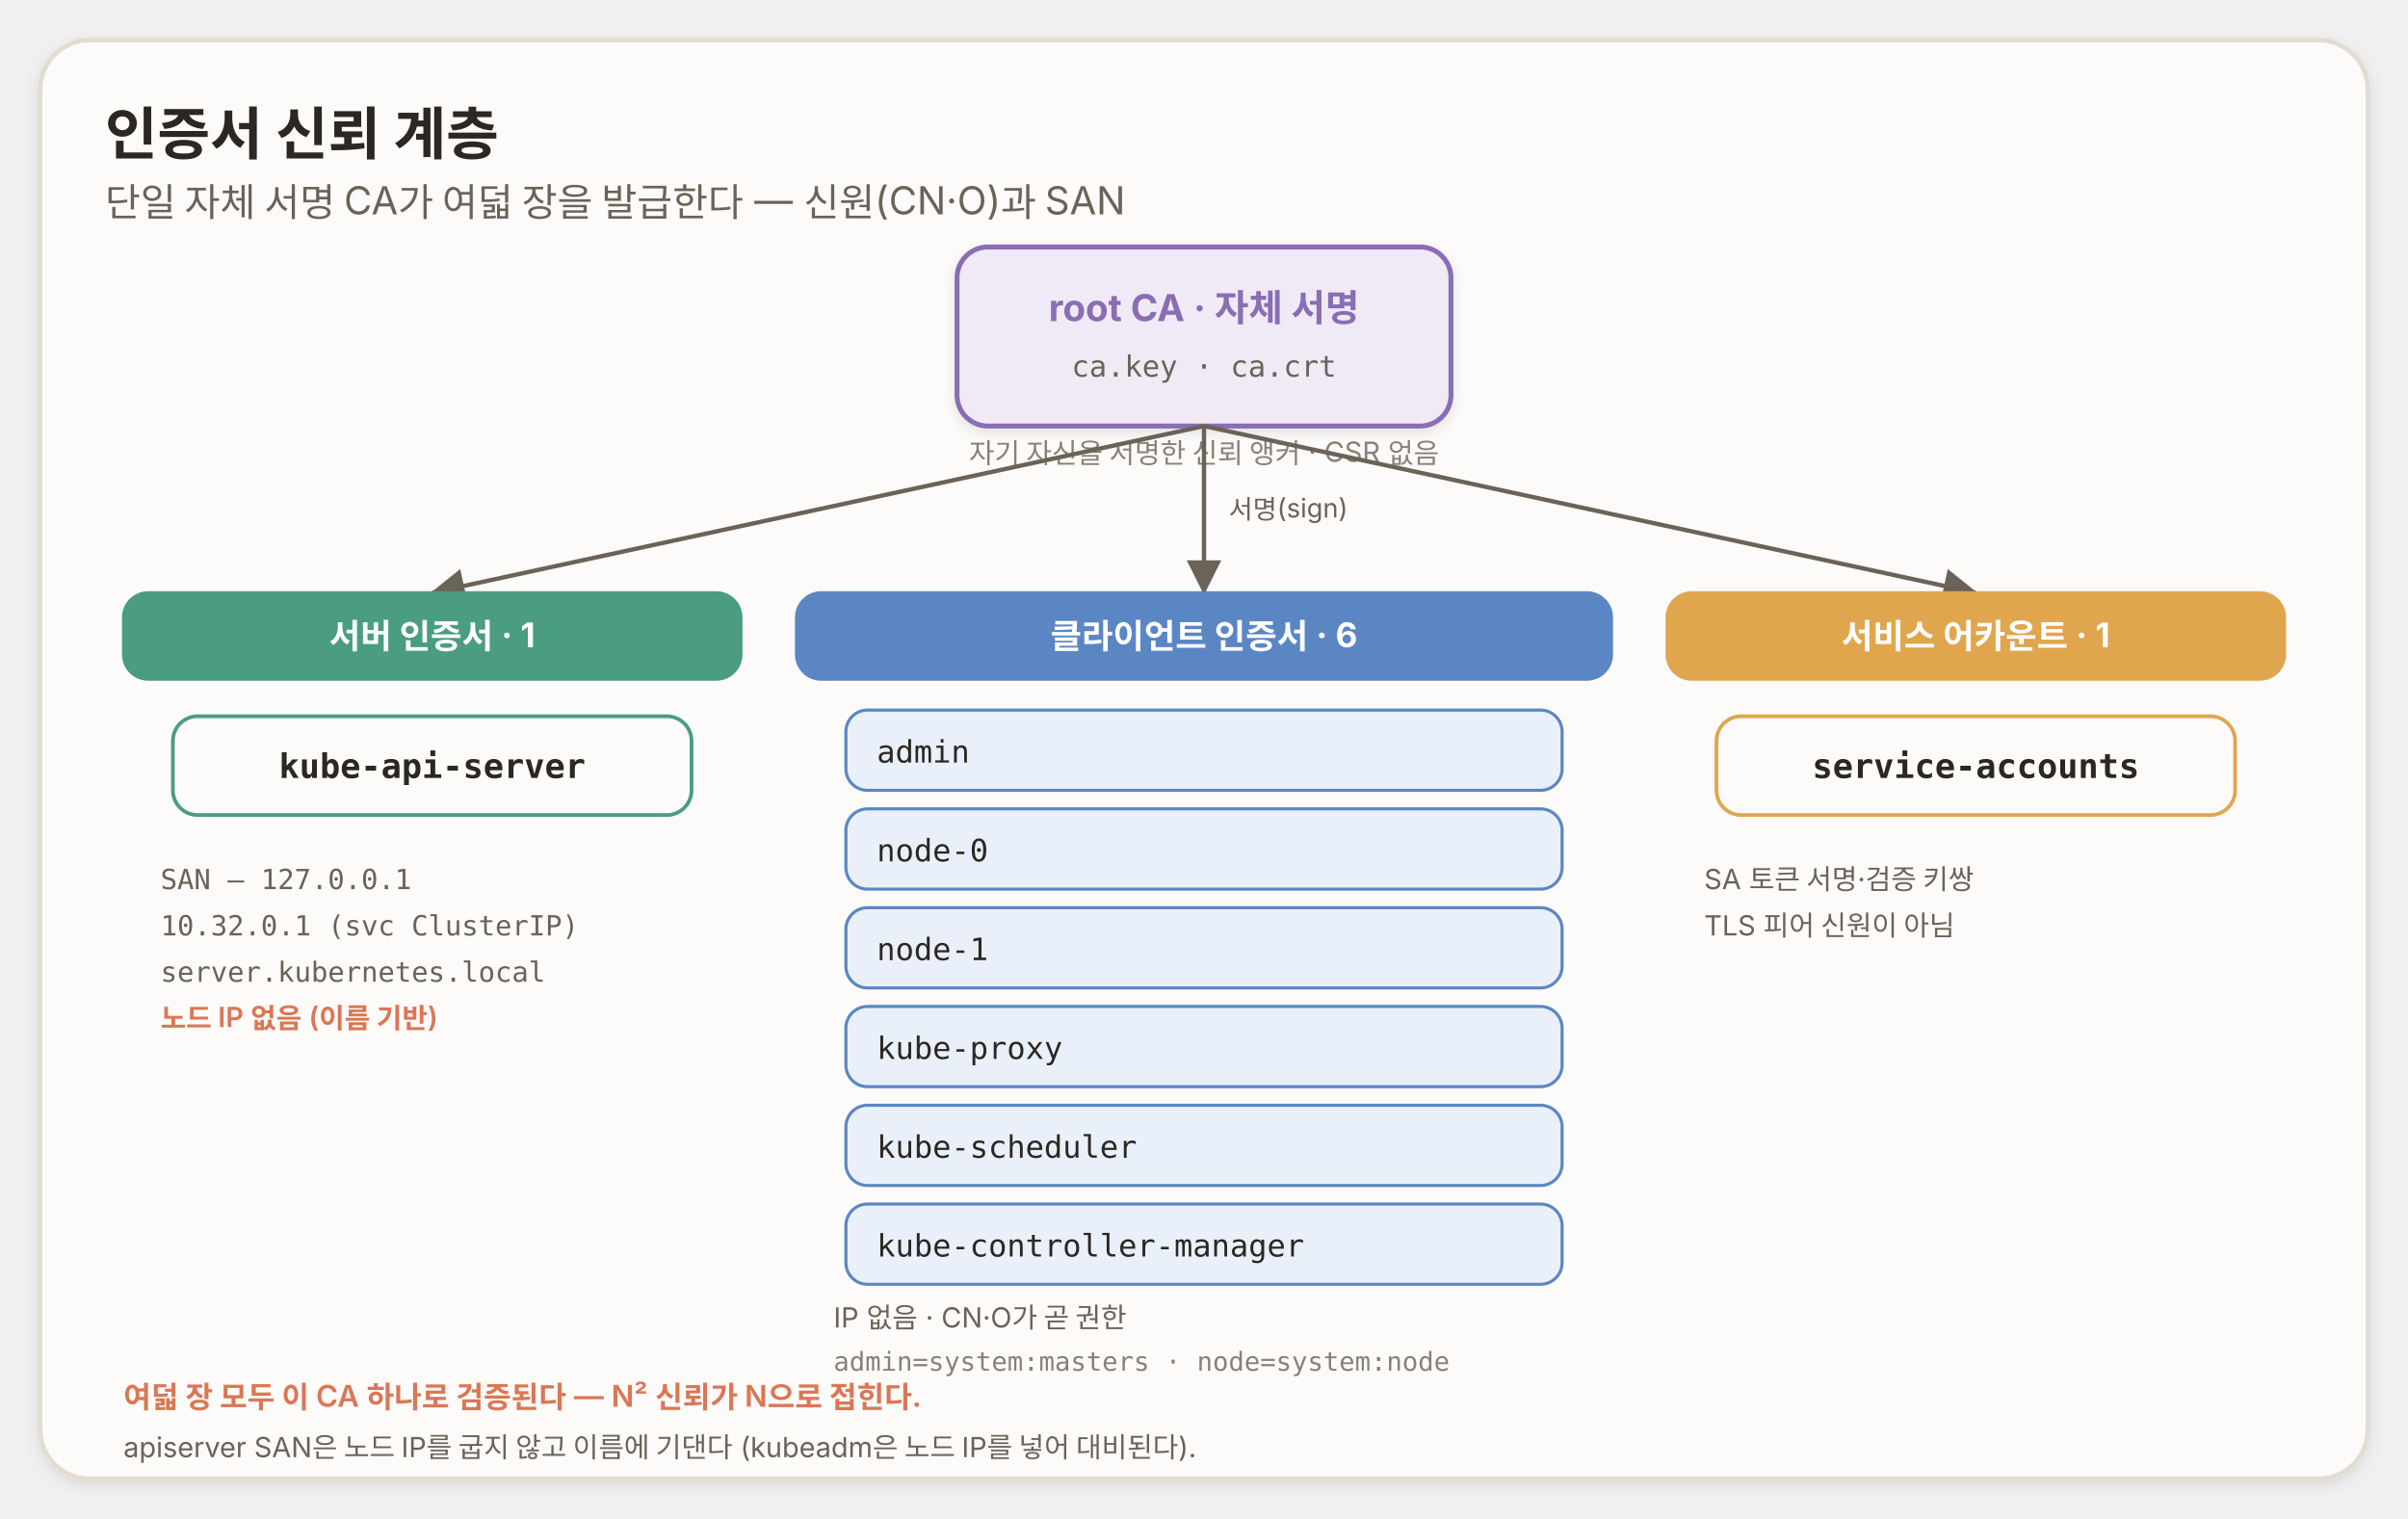
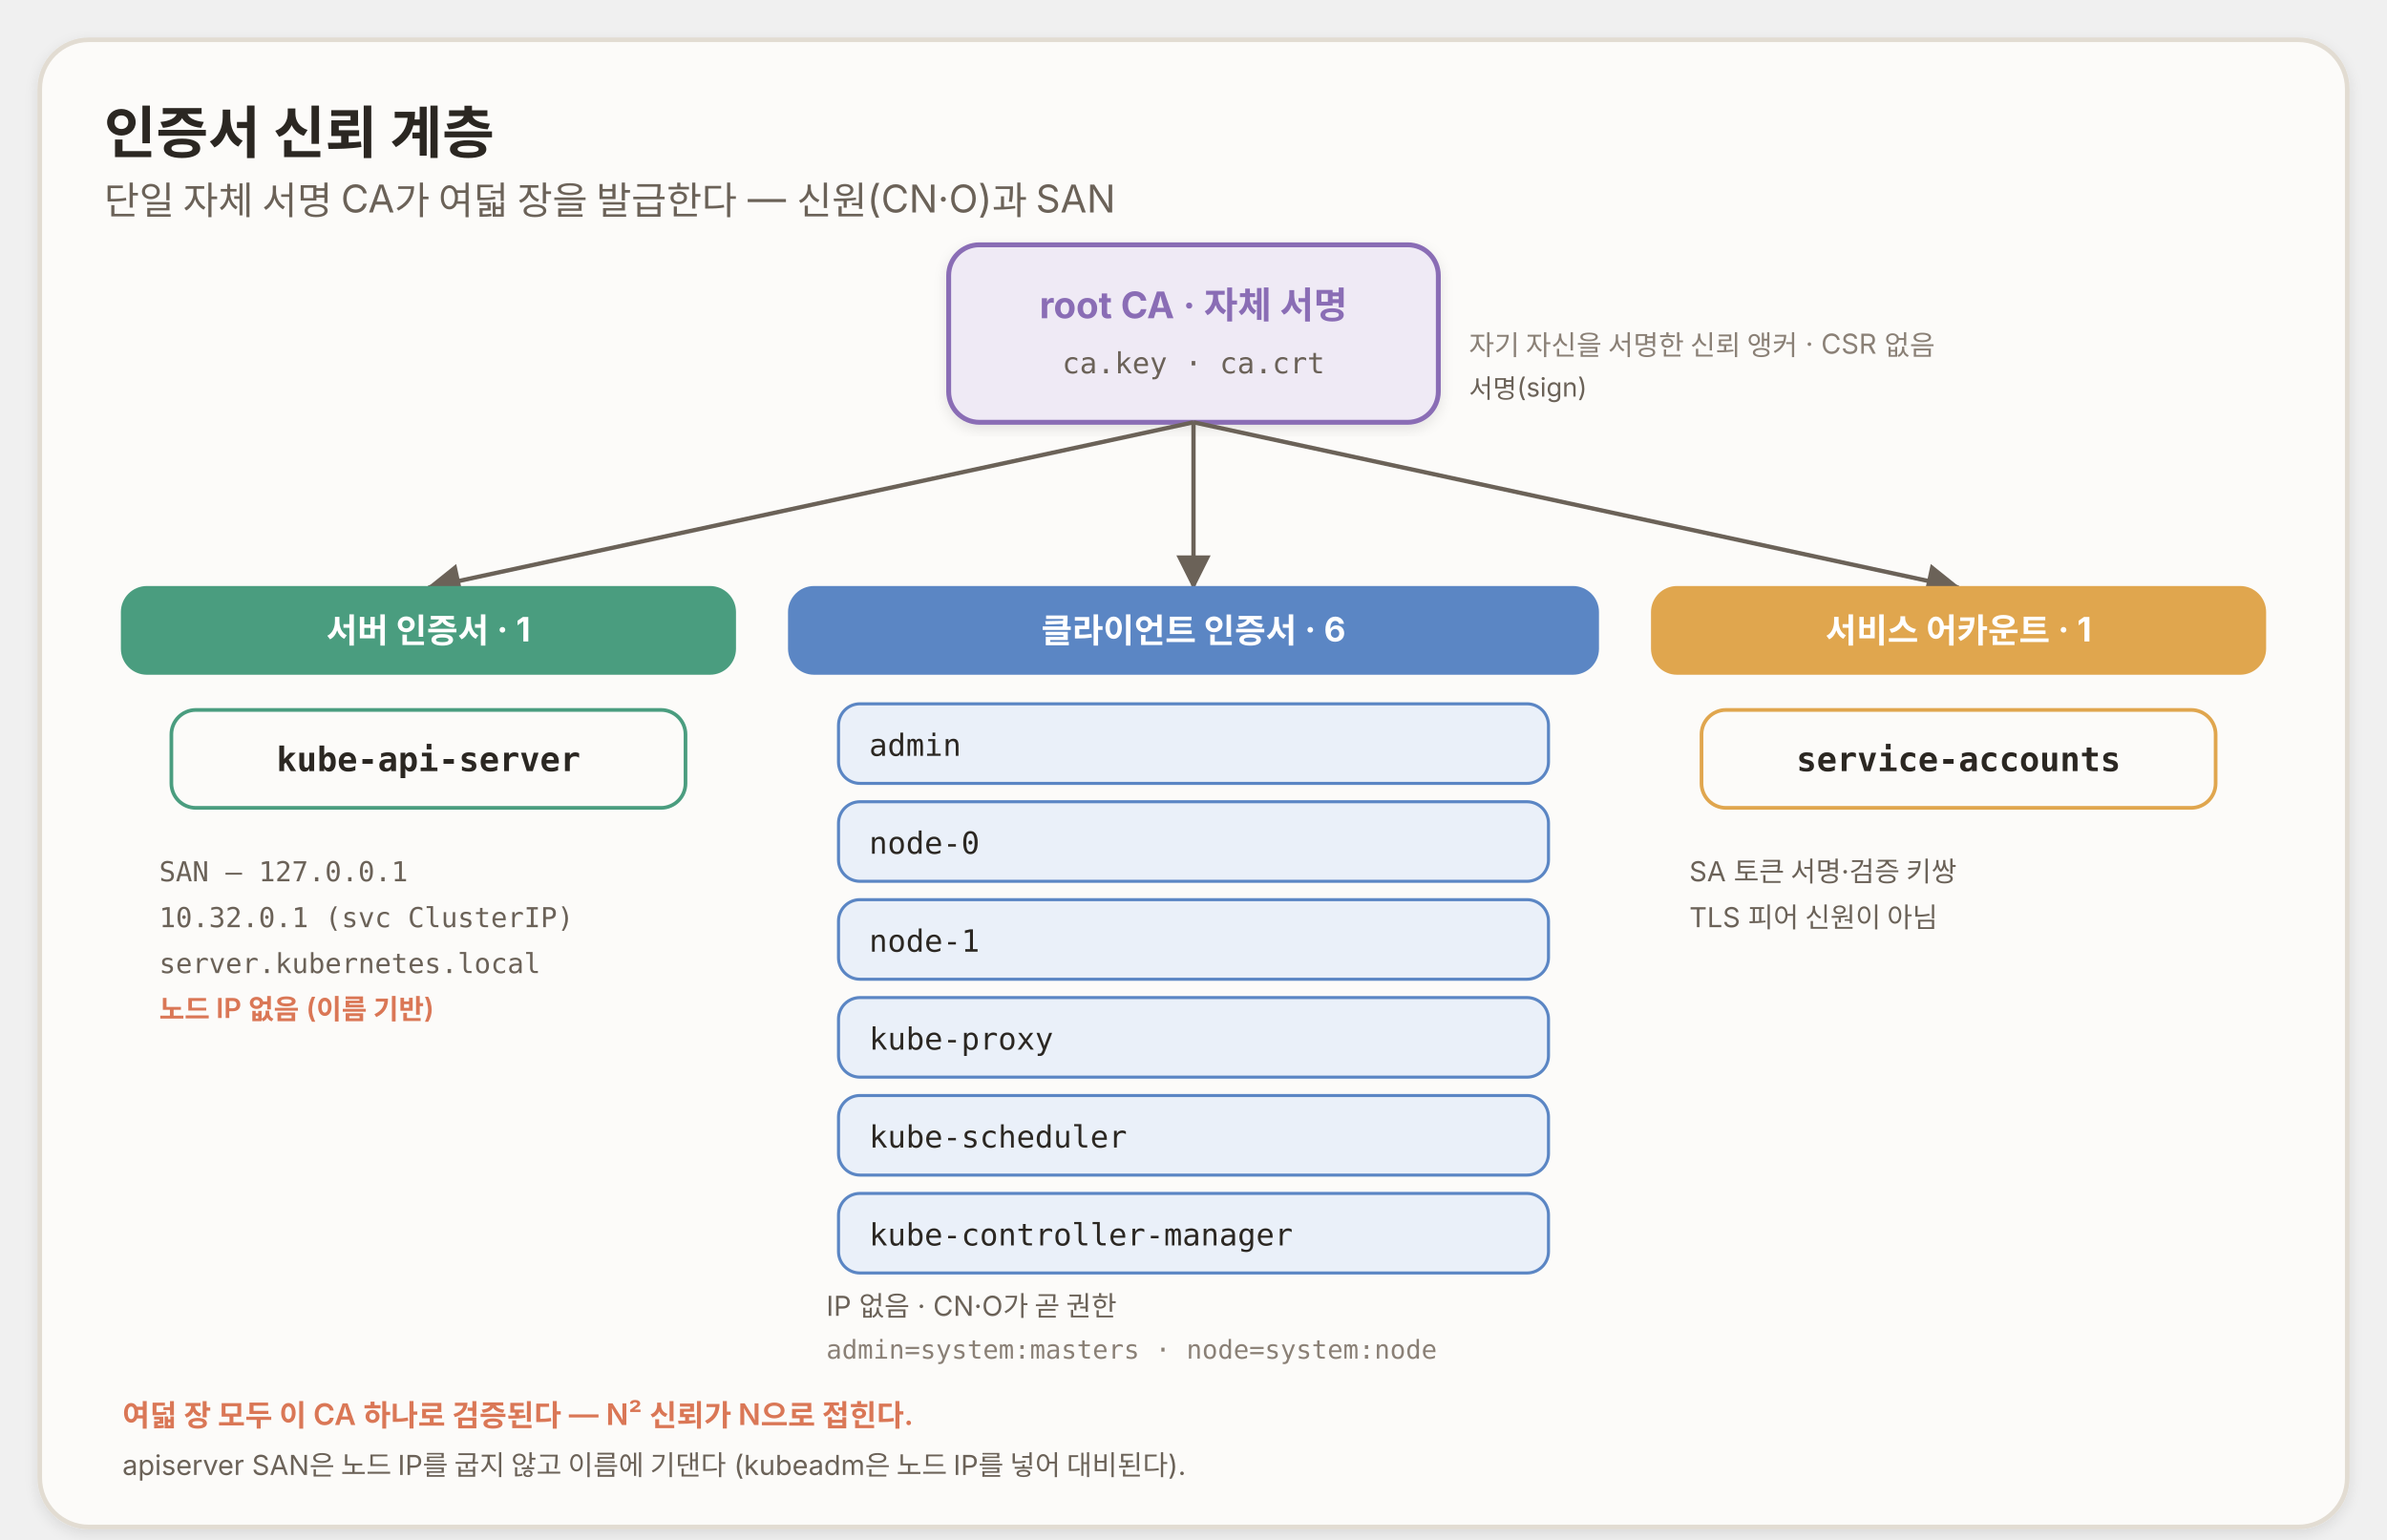
- <svg xmlns="http://www.w3.org/2000/svg" viewBox="0 0 780 492" font-family="'Pretendard Variable', Pretendard, -apple-system, 'Segoe UI', 'Apple SD Gothic Neo', 'Malgun Gothic', 'Noto Sans KR', sans-serif">
+ <svg xmlns="http://www.w3.org/2000/svg" viewBox="0 0 780 503" font-family="'Pretendard Variable', Pretendard, -apple-system, 'Segoe UI', 'Apple SD Gothic Neo', 'Malgun Gothic', 'Noto Sans KR', sans-serif">
  <defs>
    <filter id="soft" x="-8%" y="-8%" width="116%" height="116%">
      <feDropShadow dx="0" dy="1.5" stdDeviation="2.2" flood-color="#000000" flood-opacity="0.10" />
    </filter>
    <marker id="arrow" markerWidth="10" markerHeight="10" refX="7.5" refY="4" orient="auto">
      <path d="M0,0 L8,4 L0,8 Z" fill="#6b6258" />
    </marker>
    <marker id="arrowS" markerWidth="10" markerHeight="10" refX="0.5" refY="4" orient="auto">
      <path d="M8,0 L0,4 L8,8 Z" fill="#6b6258" />
    </marker>
    <marker id="aAllow" markerWidth="10" markerHeight="10" refX="7.5" refY="4" orient="auto">
      <path d="M0,0 L8,4 L0,8 Z" fill="#3f8e70" />
    </marker>
    <marker id="aDeny" markerWidth="10" markerHeight="10" refX="7.5" refY="4" orient="auto">
      <path d="M0,0 L8,4 L0,8 Z" fill="#c0584f" />
    </marker>
    <marker id="aTerra" markerWidth="10" markerHeight="10" refX="7.5" refY="4" orient="auto">
      <path d="M0,0 L8,4 L0,8 Z" fill="#da7756" />
    </marker>
  </defs>
-   <rect x="13" y="13" width="754" height="466" rx="16" stroke="#e2dcd2" stroke-width="1.5" fill="#fcfbf9" filter="url(#soft)" />
+   <rect x="13" y="13" width="754" height="486" rx="16" stroke="#e2dcd2" stroke-width="1.5" fill="#fcfbf9" filter="url(#soft)" />
  <text x="34" y="50" font-size="18.5" fill="#2b2722" font-weight="700" text-anchor="start">인증서 신뢰 계층</text>
  <text x="34" y="70" font-size="12.5" fill="#6b6258" font-weight="normal" text-anchor="start">단일 자체 서명 CA가 여덟 장을 발급한다 — 신원(CN·O)과 SAN</text>
  <rect x="310" y="80" width="160" height="58" rx="10" stroke="#8a6db5" stroke-width="1.6" fill="#efeaf5" filter="url(#soft)" />
  <text x="390.0" y="104" font-size="12" fill="#8a6db5" font-weight="700" text-anchor="middle">root CA · 자체 서명</text>
  <text x="390.0" y="122" font-size="9.5" fill="#6b6258" font-weight="normal" text-anchor="middle" font-family="'D2Coding', 'D2Coding ligature', 'DejaVu Sans Mono', monospace">ca.key · ca.crt</text>
-   <text x="390.0" y="150" font-size="9" fill="#8a8076" font-weight="normal" text-anchor="middle">자기 자신을 서명한 신뢰 앵커 · CSR 없음</text>
+   <text x="480.0" y="116" font-size="9" fill="#8a8076" font-weight="normal" text-anchor="start">자기 자신을 서명한 신뢰 앵커 · CSR 없음</text>
  <line x1="390.0" y1="138" x2="140.0" y2="192" stroke="#6b6258" stroke-width="1.4" marker-end="url(#arrow)" />
  <line x1="390.0" y1="138" x2="390.0" y2="192" stroke="#6b6258" stroke-width="1.4" marker-end="url(#arrow)" />
  <line x1="390.0" y1="138" x2="640.0" y2="192" stroke="#6b6258" stroke-width="1.4" marker-end="url(#arrow)" />
-   <text x="398.0" y="168" font-size="8.5" fill="#6b6258" font-weight="normal" text-anchor="start">서명(sign)</text>
+   <text x="480" y="130" font-size="8.5" fill="#6b6258" font-weight="normal" text-anchor="start">서명(sign)</text>
  <rect x="40" y="192" width="200" height="28" rx="8" stroke="#4a9d7f" stroke-width="1" fill="#4a9d7f" />
  <text x="140.0" y="210.0" font-size="11" fill="#ffffff" font-weight="700" text-anchor="middle">서버 인증서 · 1</text>
  <rect x="56" y="232" width="168" height="32" rx="8" stroke="#4a9d7f" stroke-width="1.2" fill="#fcfbf9" />
  <text x="140.0" y="252" font-size="11" fill="#2b2722" font-weight="600" text-anchor="middle" font-family="'D2Coding', 'D2Coding ligature', 'DejaVu Sans Mono', monospace">kube-api-server</text>
  <text x="52" y="288" font-size="9" fill="#6b6258" font-weight="normal" text-anchor="start" font-family="'D2Coding', 'D2Coding ligature', 'DejaVu Sans Mono', monospace">SAN — 127.0.0.1</text>
  <text x="52" y="303" font-size="9" fill="#6b6258" font-weight="normal" text-anchor="start" font-family="'D2Coding', 'D2Coding ligature', 'DejaVu Sans Mono', monospace">10.32.0.1 (svc ClusterIP)</text>
  <text x="52" y="318" font-size="9" fill="#6b6258" font-weight="normal" text-anchor="start" font-family="'D2Coding', 'D2Coding ligature', 'DejaVu Sans Mono', monospace">server.kubernetes.local</text>
  <text x="52" y="333" font-size="9" fill="#da7756" font-weight="600" text-anchor="start">노드 IP 없음 (이름 기반)</text>
  <rect x="258" y="192" width="264" height="28" rx="8" stroke="#5b86c4" stroke-width="1" fill="#5b86c4" />
  <text x="390.0" y="210.0" font-size="11" fill="#ffffff" font-weight="700" text-anchor="middle">클라이언트 인증서 · 6</text>
  <rect x="274" y="230" width="232" height="26" rx="7" stroke="#5b86c4" stroke-width="1" fill="#eaf0f9" />
  <text x="284" y="247.0" font-size="10" fill="#2b2722" font-weight="500" text-anchor="start" font-family="'D2Coding', 'D2Coding ligature', 'DejaVu Sans Mono', monospace">admin</text>
  <rect x="274" y="262" width="232" height="26" rx="7" stroke="#5b86c4" stroke-width="1" fill="#eaf0f9" />
  <text x="284" y="279.0" font-size="10" fill="#2b2722" font-weight="500" text-anchor="start" font-family="'D2Coding', 'D2Coding ligature', 'DejaVu Sans Mono', monospace">node-0</text>
  <rect x="274" y="294" width="232" height="26" rx="7" stroke="#5b86c4" stroke-width="1" fill="#eaf0f9" />
  <text x="284" y="311.0" font-size="10" fill="#2b2722" font-weight="500" text-anchor="start" font-family="'D2Coding', 'D2Coding ligature', 'DejaVu Sans Mono', monospace">node-1</text>
  <rect x="274" y="326" width="232" height="26" rx="7" stroke="#5b86c4" stroke-width="1" fill="#eaf0f9" />
  <text x="284" y="343.0" font-size="10" fill="#2b2722" font-weight="500" text-anchor="start" font-family="'D2Coding', 'D2Coding ligature', 'DejaVu Sans Mono', monospace">kube-proxy</text>
  <rect x="274" y="358" width="232" height="26" rx="7" stroke="#5b86c4" stroke-width="1" fill="#eaf0f9" />
  <text x="284" y="375.0" font-size="10" fill="#2b2722" font-weight="500" text-anchor="start" font-family="'D2Coding', 'D2Coding ligature', 'DejaVu Sans Mono', monospace">kube-scheduler</text>
  <rect x="274" y="390" width="232" height="26" rx="7" stroke="#5b86c4" stroke-width="1" fill="#eaf0f9" />
  <text x="284" y="407.0" font-size="10" fill="#2b2722" font-weight="500" text-anchor="start" font-family="'D2Coding', 'D2Coding ligature', 'DejaVu Sans Mono', monospace">kube-controller-manager</text>
  <text x="270" y="430" font-size="9" fill="#6b6258" font-weight="normal" text-anchor="start">IP 없음 · CN·O가 곧 권한</text>
  <text x="270" y="444" font-size="8.5" fill="#8a8076" font-weight="normal" text-anchor="start" font-family="'D2Coding', 'D2Coding ligature', 'DejaVu Sans Mono', monospace">admin=system:masters · node=system:node</text>
  <rect x="540" y="192" width="200" height="28" rx="8" stroke="#e0a64e" stroke-width="1" fill="#e0a64e" />
  <text x="640.0" y="210.0" font-size="11" fill="#ffffff" font-weight="700" text-anchor="middle">서비스 어카운트 · 1</text>
  <rect x="556" y="232" width="168" height="32" rx="8" stroke="#e0a64e" stroke-width="1.2" fill="#fcfbf9" />
  <text x="640.0" y="252" font-size="11" fill="#2b2722" font-weight="600" text-anchor="middle" font-family="'D2Coding', 'D2Coding ligature', 'DejaVu Sans Mono', monospace">service-accounts</text>
  <text x="552" y="288" font-size="9" fill="#6b6258" font-weight="normal" text-anchor="start">SA 토큰 서명·검증 키쌍</text>
  <text x="552" y="303" font-size="9" fill="#6b6258" font-weight="normal" text-anchor="start">TLS 피어 신원이 아님</text>
-   <text x="40" y="456" font-size="9.7" fill="#da7756" font-weight="600" text-anchor="start">여덟 장 모두 이 CA 하나로 검증된다 — N² 신뢰가 N으로 접힌다.</text>
-   <text x="40" y="472" font-size="9" fill="#6b6258" font-weight="normal" text-anchor="start">apiserver SAN은 노드 IP를 굽지 않고 이름에 기댄다 (kubeadm은 노드 IP를 넣어 대비된다).</text>
+   <text x="40" y="466" font-size="9.7" fill="#da7756" font-weight="600" text-anchor="start">여덟 장 모두 이 CA 하나로 검증된다 — N² 신뢰가 N으로 접힌다.</text>
+   <text x="40" y="482" font-size="9" fill="#6b6258" font-weight="normal" text-anchor="start">apiserver SAN은 노드 IP를 굽지 않고 이름에 기댄다 (kubeadm은 노드 IP를 넣어 대비된다).</text>
</svg>
